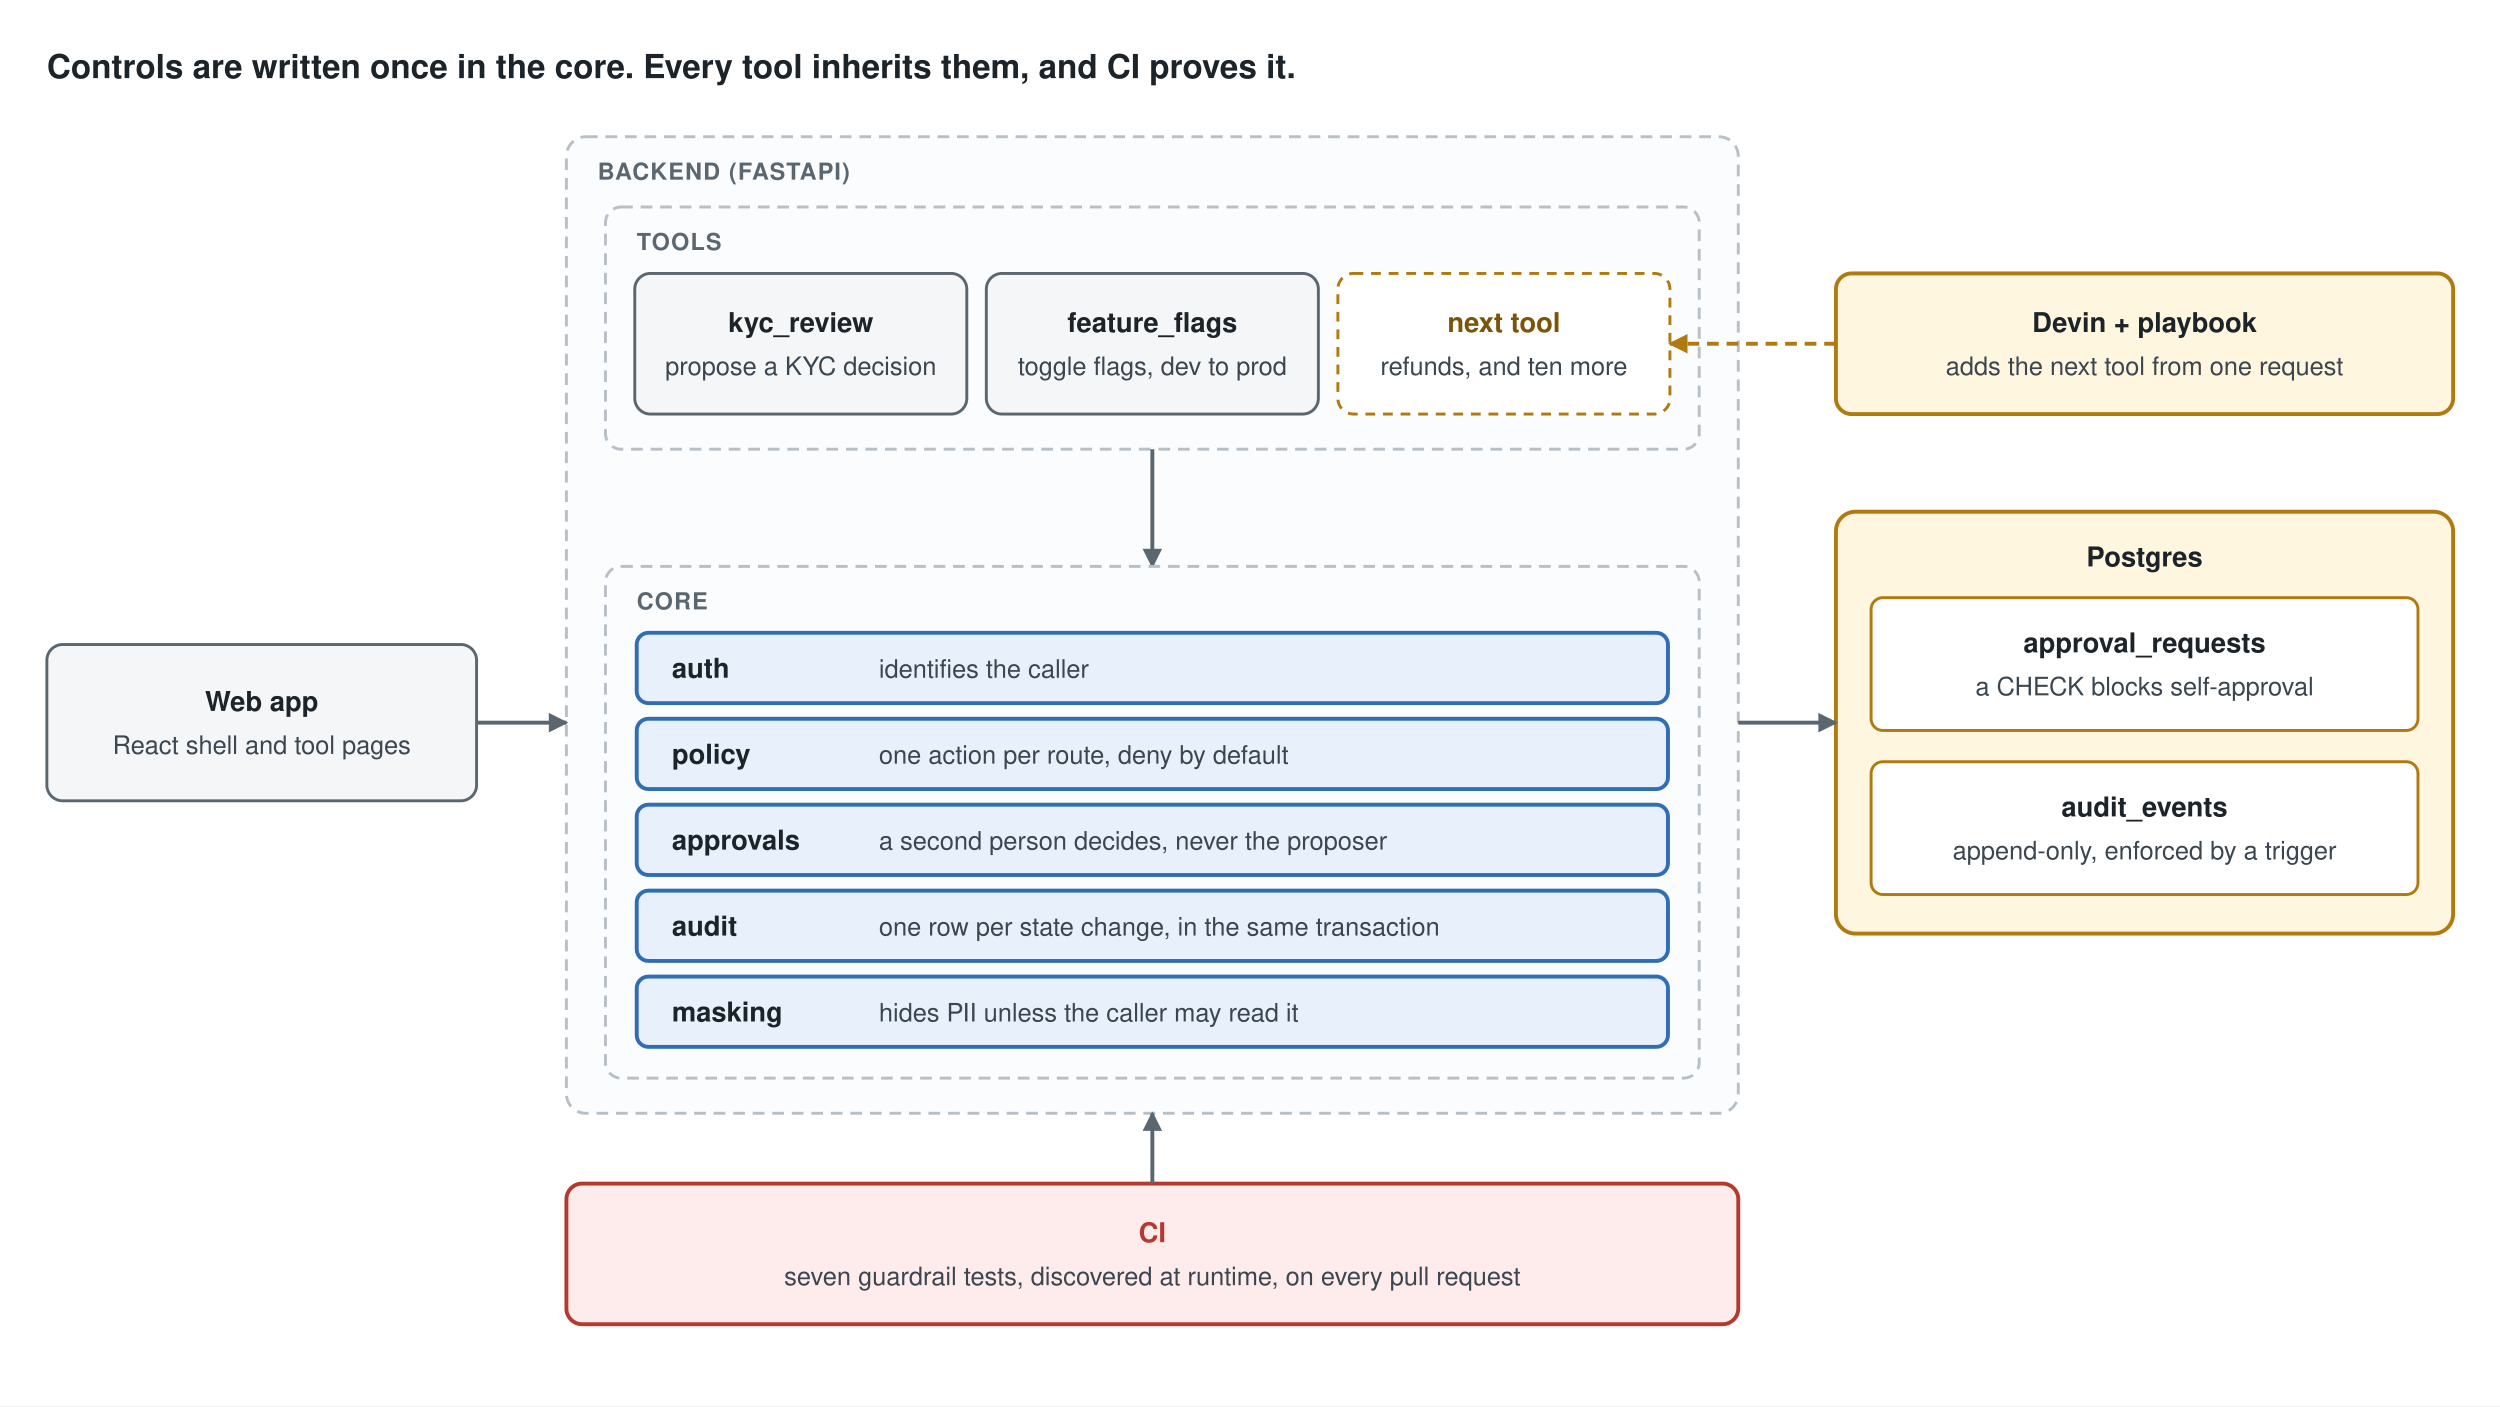
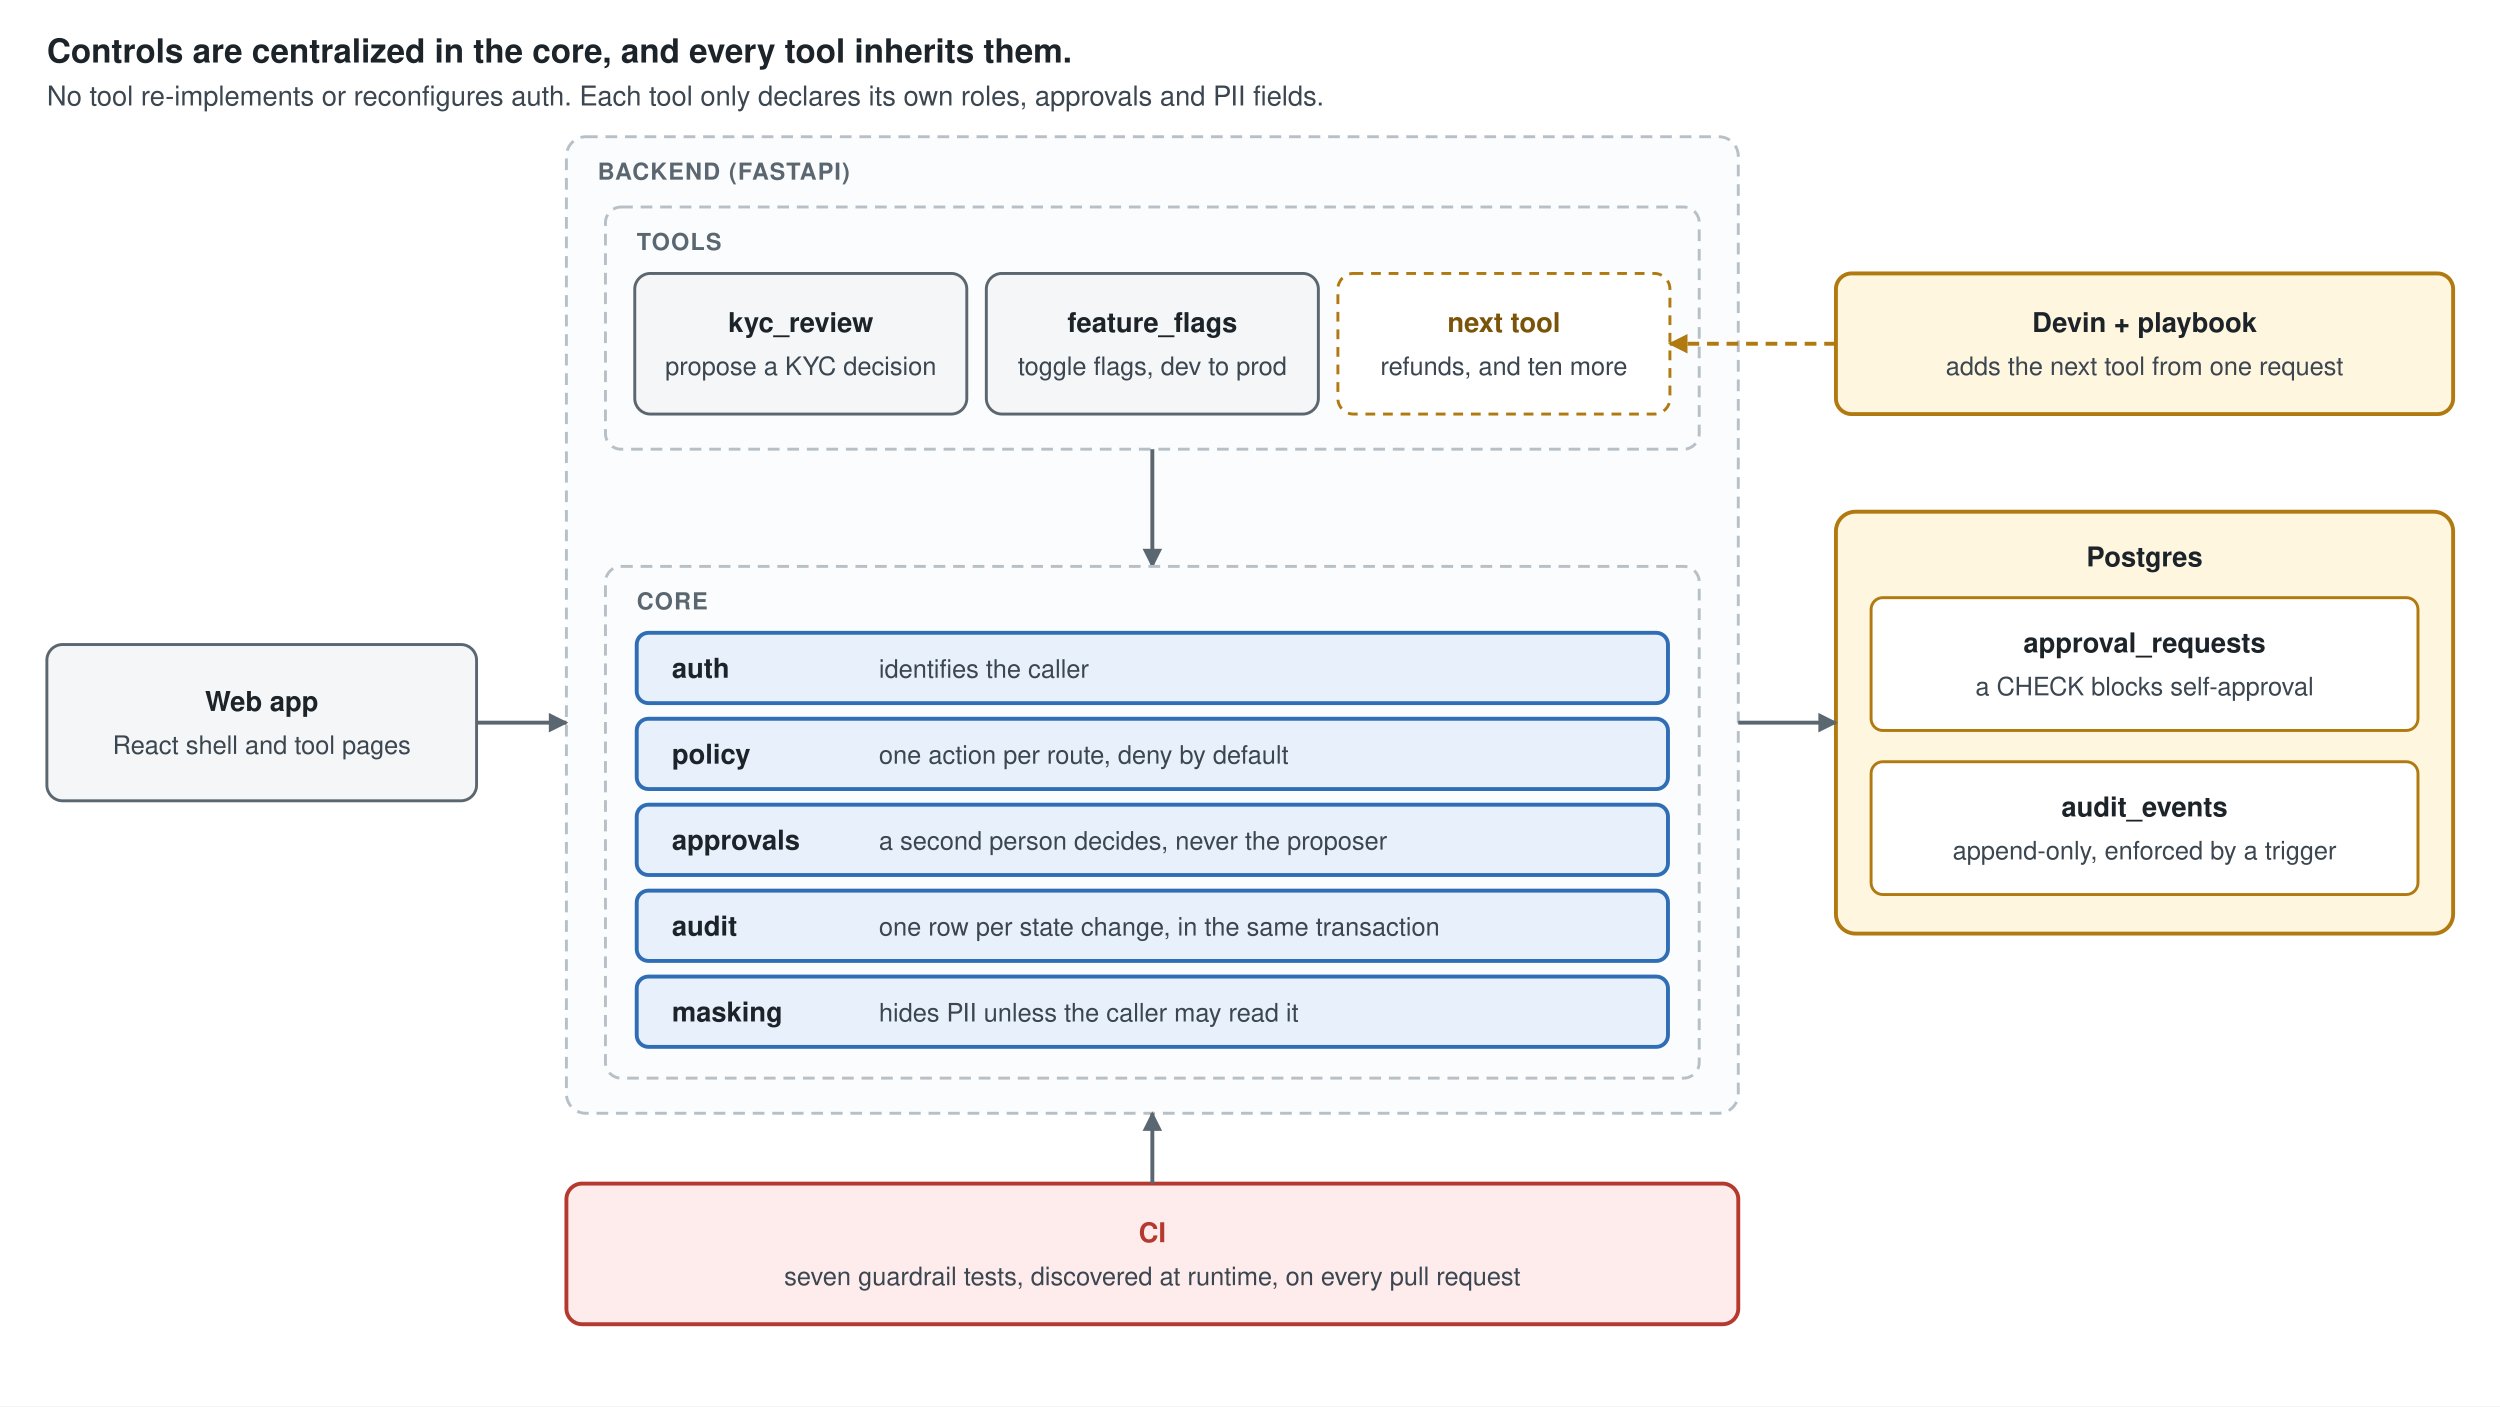
<svg xmlns="http://www.w3.org/2000/svg" viewBox="0 0 1280 720" width="1280" height="720" role="img" aria-labelledby="t d">
  <defs>
    <marker id="ah" viewBox="0 0 10 10" refX="9" refY="5" markerWidth="10" markerHeight="10" markerUnits="userSpaceOnUse" orient="auto-start-reverse">
      <path d="M0 0 L10 5 L0 10 z" fill="#5b6770" />
    </marker>
    <marker id="ad" viewBox="0 0 10 10" refX="9" refY="5" markerWidth="10" markerHeight="10" markerUnits="userSpaceOnUse" orient="auto-start-reverse">
      <path d="M0 0 L10 5 L0 10 z" fill="#b07a10" />
    </marker>
    <style>
      text { font-family: Helvetica, Arial, sans-serif; fill: #1c2329; font-size: 14px; }
      .b { font-weight: 700; }
      .s { font-size: 13px; fill: #3b4650; }
      .zl { font-size: 12px; fill: #5b6770; font-weight: 700; letter-spacing: .6px; }
      .zone { fill: #fbfcfd; stroke: #b8c0c7; stroke-width: 1.5; stroke-dasharray: 6 4; }
      .edge { fill: #f4f6f8; stroke: #5b6770; stroke-width: 1.5; }
      .ghost { fill: #ffffff; stroke: #b07a10; stroke-width: 1.5; stroke-dasharray: 5 4; }
      .enf { fill: #e8f1fb; stroke: #2f6db5; stroke-width: 2; }
      .store { fill: #fff6e0; stroke: #b07a10; stroke-width: 2; }
      .inner { fill: #ffffff; stroke: #b07a10; stroke-width: 1.5; }
      .gate { fill: #fdeceb; stroke: #b5392f; stroke-width: 2; }
      .ar { fill: none; stroke: #5b6770; stroke-width: 2; marker-end: url(#ah); }
      .dv { fill: none; stroke: #b07a10; stroke-width: 2; stroke-dasharray: 6 4; marker-end: url(#ad); }
    </style>
  </defs>
  <rect width="1280" height="720" fill="#ffffff" />
-   <text class="b" x="24" y="40" style="font-size:17px">Controls are written once in the core. Every tool inherits them, and CI proves it.</text>
+   <text class="b" x="24" y="32" style="font-size:17px">Controls are centralized in the core, and every tool inherits them.</text>
+   <text class="s" x="24" y="54" style="font-size:14px">No tool re-implements or reconfigures auth. Each tool only declares its own roles, approvals and PII fields.</text>
  <rect class="edge" x="24" y="330" width="220" height="80" rx="8" />
  <text class="b" x="134" y="364" text-anchor="middle">Web app</text>
  <text class="s" x="134" y="386" text-anchor="middle">React shell and tool pages</text>
  <rect class="zone" x="290" y="70" width="600" height="500" rx="10" />
  <text class="zl" x="306" y="92">BACKEND (FASTAPI)</text>
  <rect class="zone" x="310" y="106" width="560" height="124" rx="8" />
  <text class="zl" x="326" y="128">TOOLS</text>
  <rect class="edge" x="325" y="140" width="170" height="72" rx="8" />
  <text class="b" x="410" y="170" text-anchor="middle">kyc_review</text>
  <text class="s" x="410" y="192" text-anchor="middle">propose a KYC decision</text>
  <rect class="edge" x="505" y="140" width="170" height="72" rx="8" />
  <text class="b" x="590" y="170" text-anchor="middle">feature_flags</text>
  <text class="s" x="590" y="192" text-anchor="middle">toggle flags, dev to prod</text>
  <rect class="ghost" x="685" y="140" width="170" height="72" rx="8" />
  <text class="b" x="770" y="170" text-anchor="middle" style="fill:#7a5408">next tool</text>
  <text class="s" x="770" y="192" text-anchor="middle">refunds, and ten more</text>
  <path class="ar" d="M590 230 V290" />
  <rect class="zone" x="310" y="290" width="560" height="262" rx="8" />
  <text class="zl" x="326" y="312">CORE</text>
  <rect class="enf" x="326" y="324" width="528" height="36" rx="6" />
  <text class="b" x="344" y="347">auth</text>
  <text class="s" x="450" y="347">identifies the caller</text>
  <rect class="enf" x="326" y="368" width="528" height="36" rx="6" />
  <text class="b" x="344" y="391">policy</text>
  <text class="s" x="450" y="391">one action per route, deny by default</text>
  <rect class="enf" x="326" y="412" width="528" height="36" rx="6" />
  <text class="b" x="344" y="435">approvals</text>
  <text class="s" x="450" y="435">a second person decides, never the proposer</text>
  <rect class="enf" x="326" y="456" width="528" height="36" rx="6" />
  <text class="b" x="344" y="479">audit</text>
  <text class="s" x="450" y="479">one row per state change, in the same transaction</text>
  <rect class="enf" x="326" y="500" width="528" height="36" rx="6" />
  <text class="b" x="344" y="523">masking</text>
  <text class="s" x="450" y="523">hides PII unless the caller may read it</text>
  <rect class="store" x="940" y="140" width="316" height="72" rx="8" />
  <text class="b" x="1098" y="170" text-anchor="middle">Devin + playbook</text>
  <text class="s" x="1098" y="192" text-anchor="middle">adds the next tool from one request</text>
  <path class="dv" d="M940 176 H855" />
  <rect class="store" x="940" y="262" width="316" height="216" rx="10" />
  <text class="b" x="1098" y="290" text-anchor="middle">Postgres</text>
  <rect class="inner" x="958" y="306" width="280" height="68" rx="6" />
  <text class="b" x="1098" y="334" text-anchor="middle">approval_requests</text>
  <text class="s" x="1098" y="356" text-anchor="middle">a CHECK blocks self-approval</text>
  <rect class="inner" x="958" y="390" width="280" height="68" rx="6" />
  <text class="b" x="1098" y="418" text-anchor="middle">audit_events</text>
  <text class="s" x="1098" y="440" text-anchor="middle">append-only, enforced by a trigger</text>
  <path class="ar" d="M244 370 H290" />
  <path class="ar" d="M890 370 H940" />
  <rect class="gate" x="290" y="606" width="600" height="72" rx="8" />
  <text class="b" x="590" y="636" text-anchor="middle" style="fill:#b5392f">CI</text>
  <text class="s" x="590" y="658" text-anchor="middle">seven guardrail tests, discovered at runtime, on every pull request</text>
  <path class="ar" d="M590 606 V570" />
</svg>
